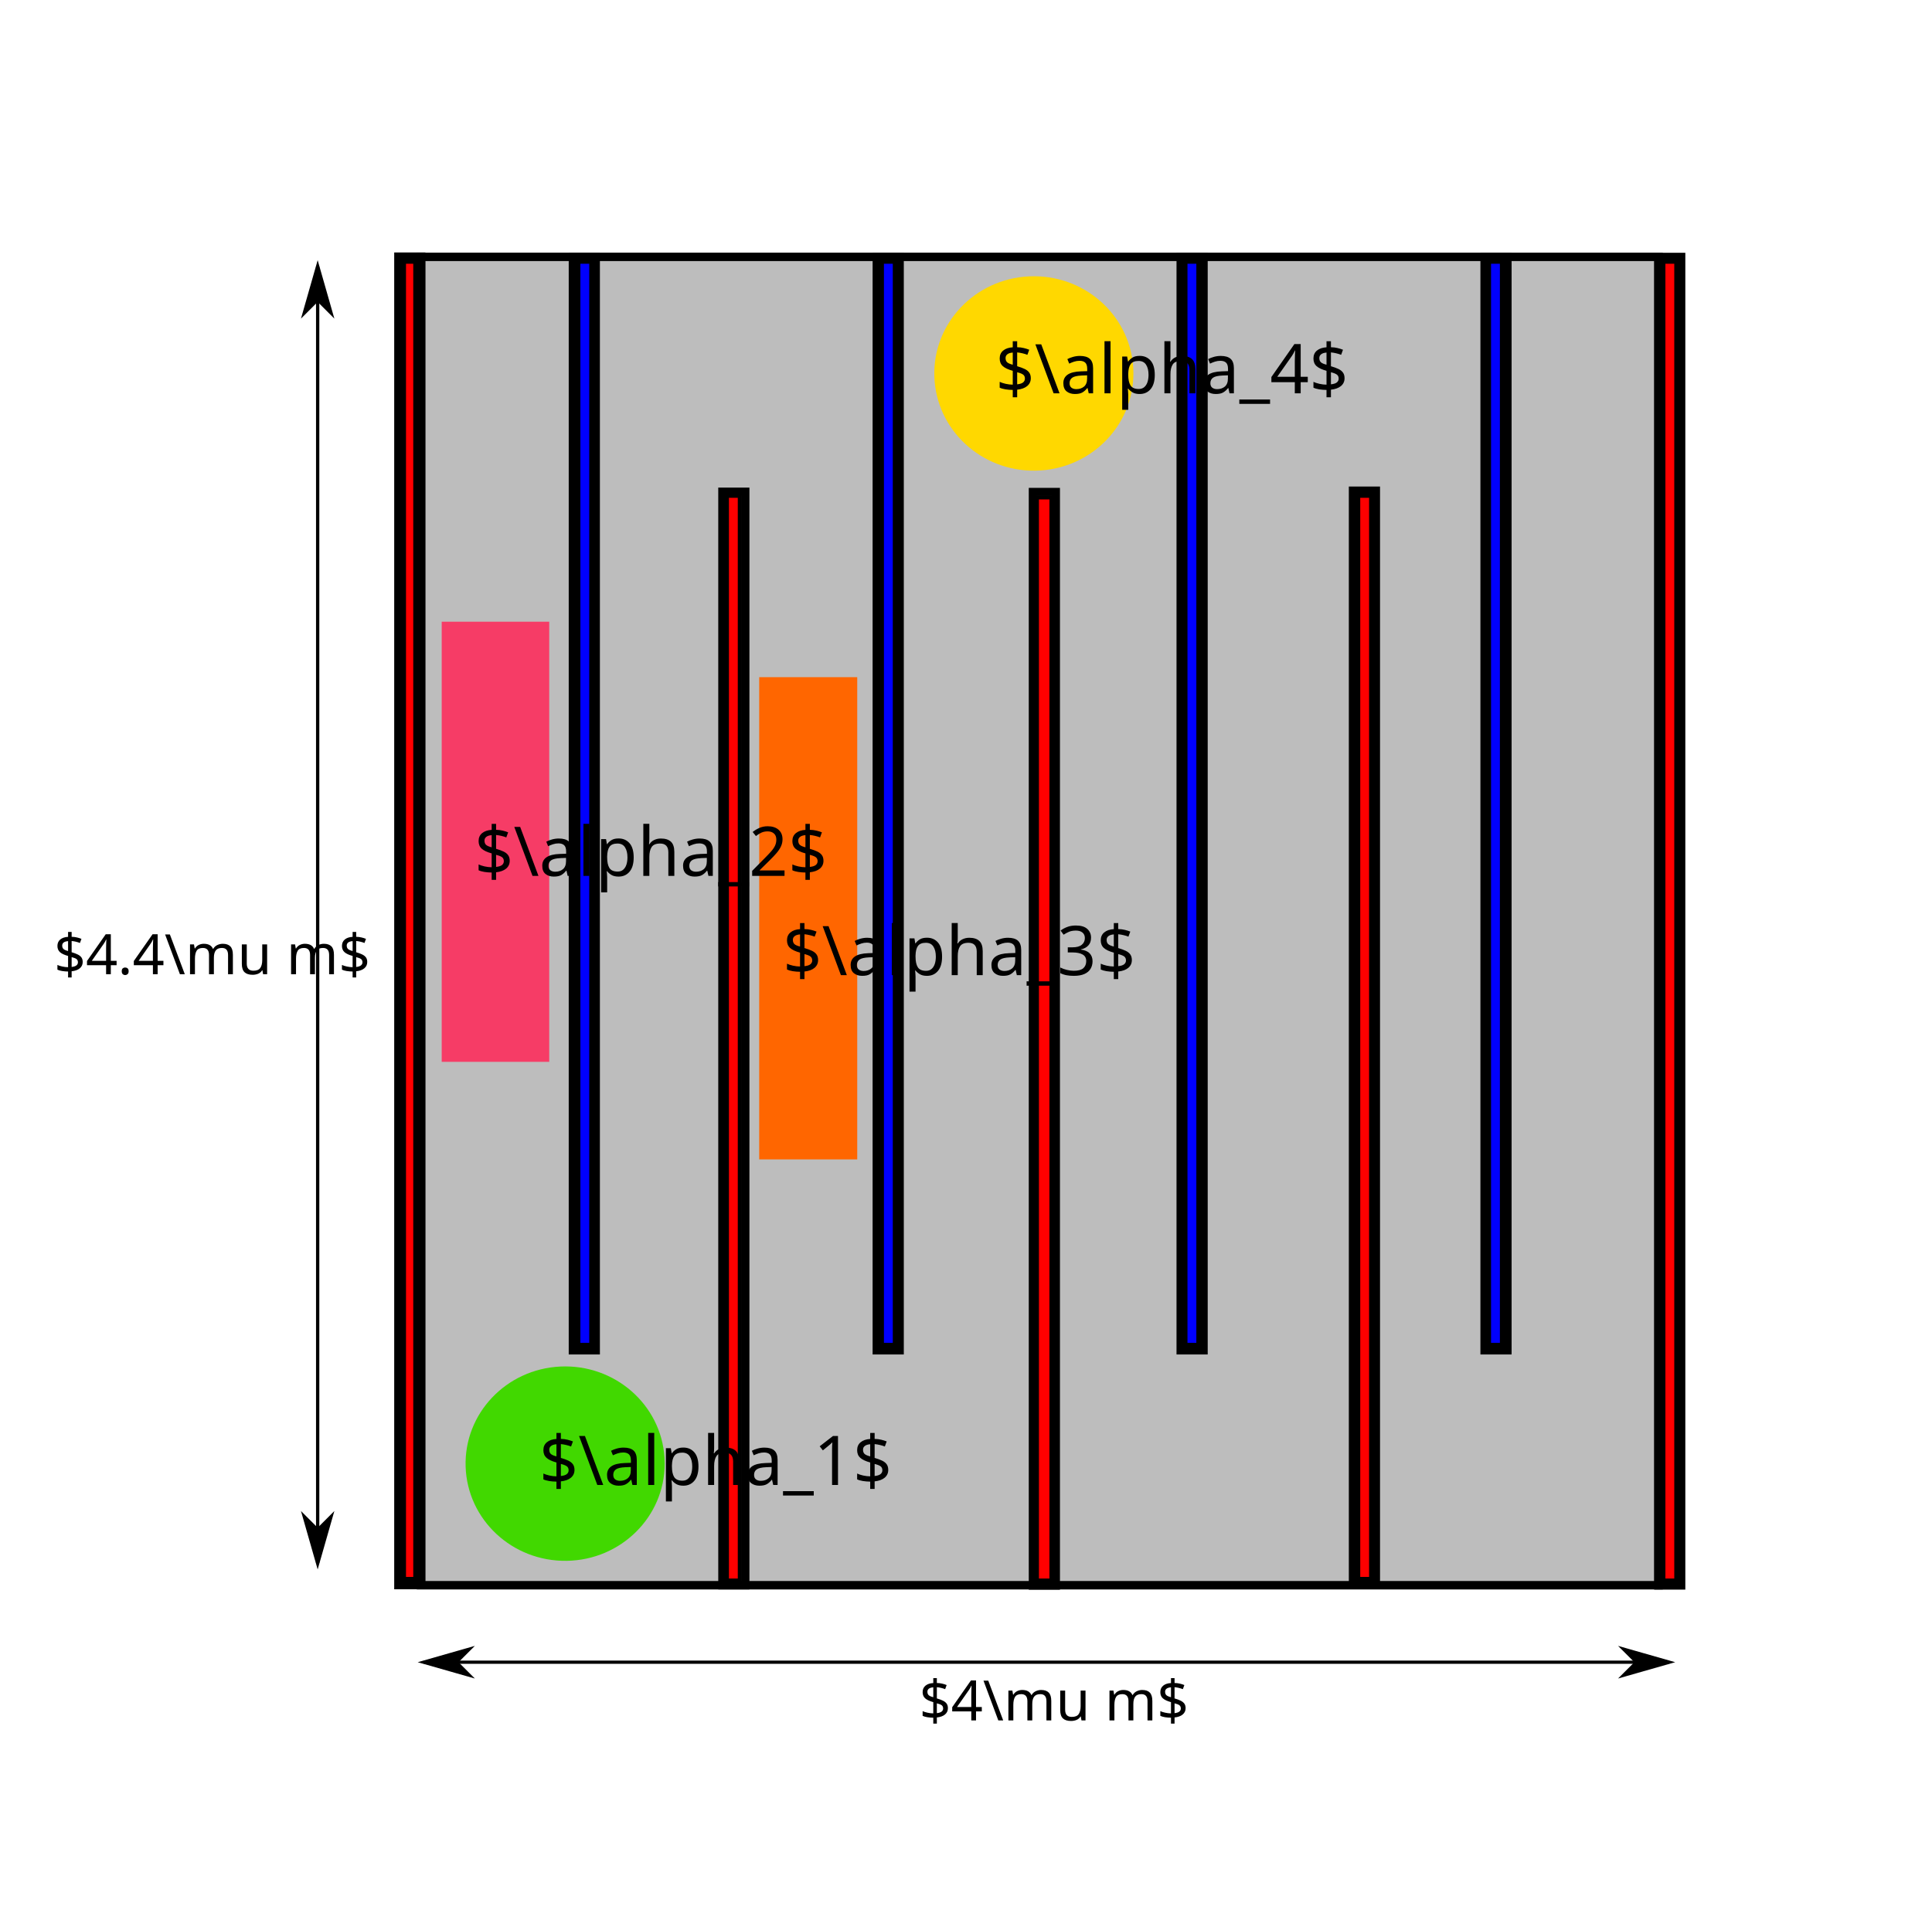
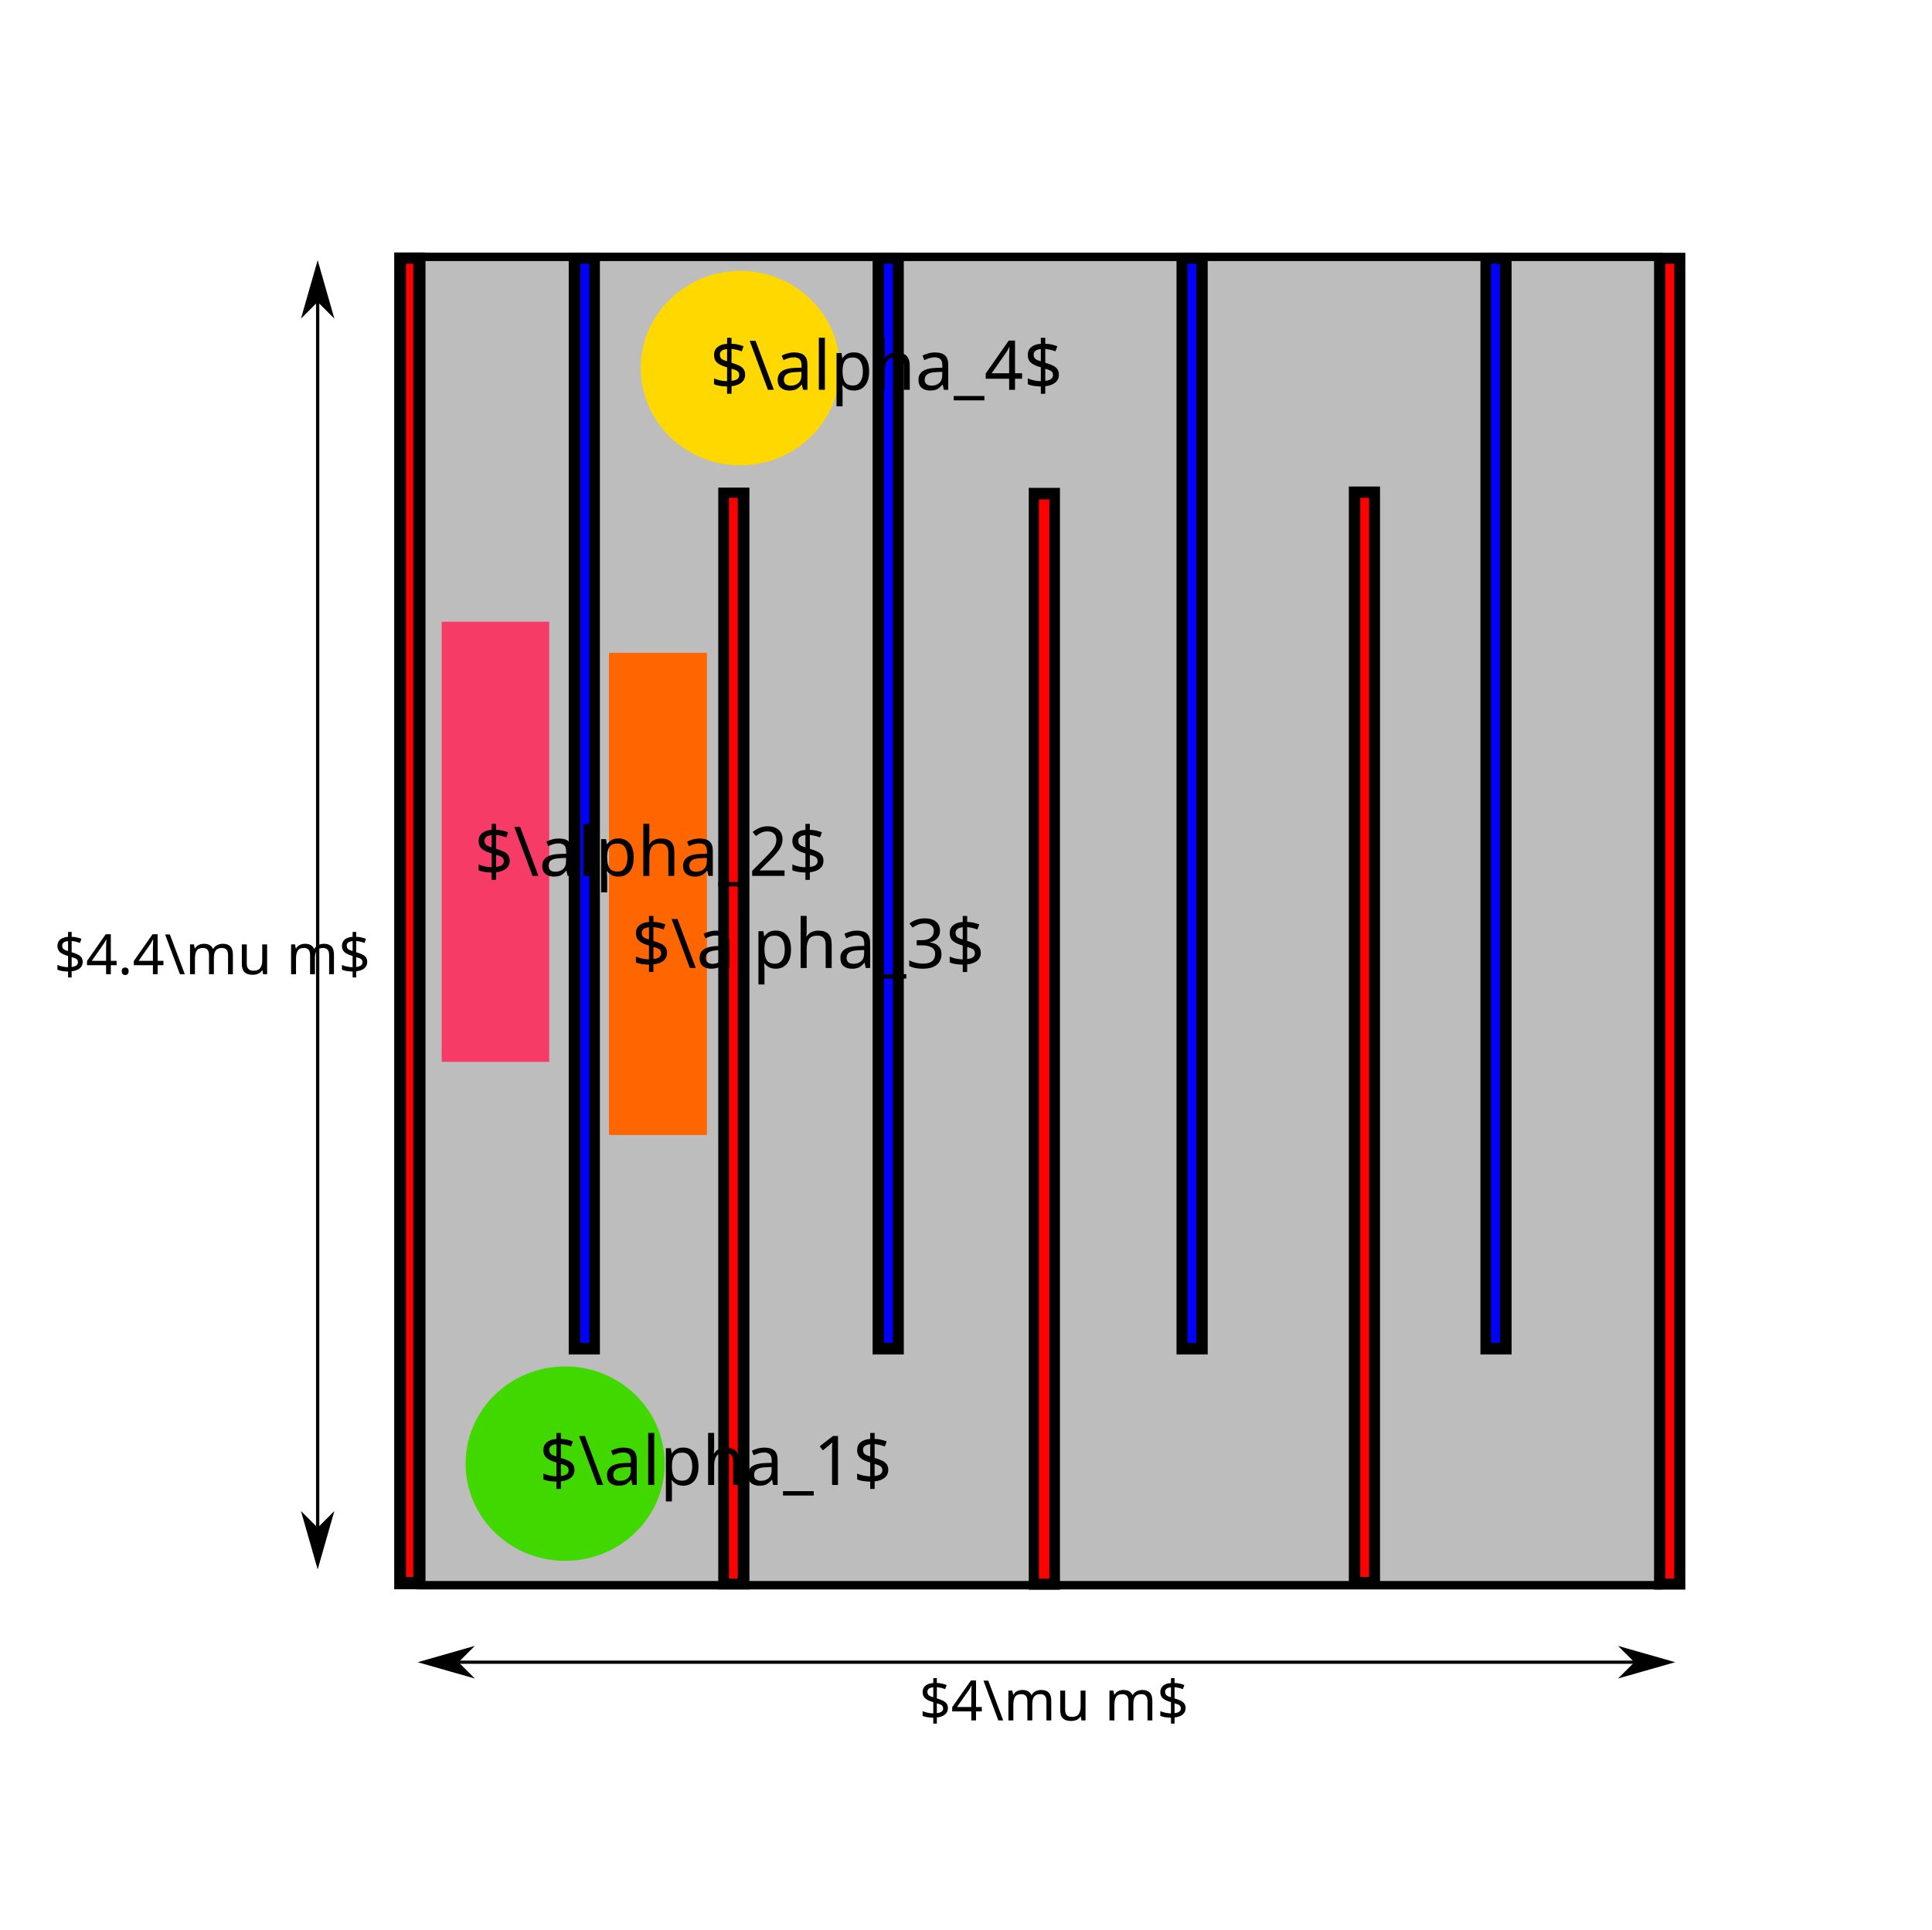
<svg xmlns="http://www.w3.org/2000/svg" version="1.1" id="svg83396" xml:space="preserve" width="600.701" height="600" viewBox="0 0 600.701 600">
  <defs id="defs83400">
    <marker style="overflow:visible;" id="Arrow1Mend" refX="0.0" refY="0.0" orient="auto">
      <path transform="scale(0.4) rotate(180) translate(10,0)" style="fill-rule:evenodd;fill:context-stroke;stroke:context-stroke;stroke-width:1.0pt;" d="M 0.0,0.0 L 5.0,-5.0 L -12.5,0.0 L 5.0,5.0 L 0.0,0.0 z " id="path2624" />
    </marker>
    <rect x="105.726" y="23.801" width="123.785" height="25.847" id="rect112808" />
    <rect x="88.087" y="475.117" width="100.393" height="46.701" id="rect100934" />
    <rect x="105.726" y="23.801" width="123.785" height="25.847" id="rect112808-2" />
    <rect x="105.726" y="23.801" width="143.616" height="40.097" id="rect112808-28" />
    <rect x="105.726" y="23.801" width="123.785" height="25.847" id="rect112808-6" />
  </defs>
  <g id="g83402" transform="matrix(1.333333,0,0,1.333333,-51.42313,30.17319)">
    <g id="g83404">
      <path d="m 136.739,37.279 h 288.586 v 309.84 h -288.586 z" style="fill:#666666;fill-opacity:0.427;fill-rule:evenodd;stroke:none" id="path83406" />
      <g id="g83408" transform="matrix(1,0,0,-1,-5.976158,-147.959)">
        <path d="m 142.715,-185.238 h 288.586 v -309.84 H 142.715 Z" style="fill:none;stroke:#000000;stroke-width:1.969;stroke-linecap:butt;stroke-linejoin:miter;stroke-miterlimit:4;stroke-dasharray:none;stroke-opacity:1" id="path83410" />
      </g>
      <g id="g83412" transform="translate(-5.976158,-147.959)">
        <path d="m 178.109,185.195 h 5.383 v 255.117 h -5.383 z" style="fill:none;stroke:#000000;stroke-width:1.885;stroke-linecap:butt;stroke-linejoin:miter;stroke-miterlimit:4;stroke-dasharray:none;stroke-opacity:1" id="path83414" />
      </g>
      <g id="g83416" transform="translate(-5.976158,-147.959)">
        <path d="m 248.973,185.195 h 5.387 v 255.117 h -5.387 z" style="fill:none;stroke:#000000;stroke-width:1.885;stroke-linecap:butt;stroke-linejoin:miter;stroke-miterlimit:4;stroke-dasharray:none;stroke-opacity:1" id="path83418" />
      </g>
      <g id="g83420" transform="translate(-5.976158,-147.959)">
        <path d="m 212.977,240 h 5.383 v 255.117 h -5.383 z" style="fill:none;stroke:#000000;stroke-width:1.885;stroke-linecap:butt;stroke-linejoin:miter;stroke-miterlimit:4;stroke-dasharray:none;stroke-opacity:1" id="path83422" />
      </g>
      <g id="g83424" transform="translate(-5.976158,-147.959)">
        <path d="m 285.387,240.066 h 5.387 v 255.117 h -5.387 z" style="fill:none;stroke:#000000;stroke-width:1.885;stroke-linecap:butt;stroke-linejoin:miter;stroke-miterlimit:4;stroke-dasharray:none;stroke-opacity:1" id="path83426" />
      </g>
      <g id="g83428" transform="translate(-5.976158,-147.959)">
        <path d="m 360.023,239.754 h 5.387 v 255.117 h -5.387 z" style="fill:none;stroke:#000000;stroke-width:1.885;stroke-linecap:butt;stroke-linejoin:miter;stroke-miterlimit:4;stroke-dasharray:none;stroke-opacity:1" id="path83430" />
      </g>
      <g id="g83432" transform="translate(-5.976158,-147.959)">
        <path d="m 319.84,185.195 h 5.387 v 255.117 h -5.387 z" style="fill:none;stroke:#000000;stroke-width:1.885;stroke-linecap:butt;stroke-linejoin:miter;stroke-miterlimit:4;stroke-dasharray:none;stroke-opacity:1" id="path83434" />
      </g>
      <g id="g83436" transform="translate(-5.976158,-147.959)">
        <path d="m 390.707,185.195 h 5.387 v 255.117 h -5.387 z" style="fill:none;stroke:#000000;stroke-width:1.885;stroke-linecap:butt;stroke-linejoin:miter;stroke-miterlimit:4;stroke-dasharray:none;stroke-opacity:1" id="path83438" />
      </g>
      <g id="g83440" transform="translate(-5.976158,-147.959)">
        <path d="m 137.492,185.238 h 5.227 V 495 h -5.227 z" style="fill:none;stroke:#000000;stroke-width:2.046;stroke-linecap:butt;stroke-linejoin:miter;stroke-miterlimit:4;stroke-dasharray:none;stroke-opacity:1" id="path83442" />
      </g>
      <g id="g83444" transform="translate(-5.976158,-147.959)">
        <path d="m 431.301,185.312 h 5.223 v 309.766 h -5.223 z" style="fill:none;stroke:#000000;stroke-width:2.046;stroke-linecap:butt;stroke-linejoin:miter;stroke-miterlimit:4;stroke-dasharray:none;stroke-opacity:1" id="path83446" />
      </g>
      <g id="g83448" transform="translate(-5.976158,-147.959)">
        <path d="M 138.746,339.992 V 186.375 h 2.637 v 307.238 h -2.637 z" style="fill:#ff0000;fill-opacity:1;fill-rule:nonzero;stroke:#000000;stroke-width:0.946;stroke-linecap:butt;stroke-linejoin:miter;stroke-miterlimit:4;stroke-dasharray:none;stroke-opacity:1" id="path83450" />
      </g>
      <g id="g83452" transform="translate(-5.976158,-147.959)">
        <path d="M 432.43,340.184 V 186.375 h 3.011 v 307.613 h -3.011 z" style="fill:#ff0000;fill-opacity:1;fill-rule:nonzero;stroke:#000000;stroke-width:0.946;stroke-linecap:butt;stroke-linejoin:miter;stroke-miterlimit:4;stroke-dasharray:none;stroke-opacity:1" id="path83454" />
      </g>
      <g id="g83456" transform="translate(-5.976158,-147.959)">
        <path d="M 214.051,367.48 V 240.969 h 3.011 v 253.019 h -3.011 z" style="fill:#ff0000;fill-opacity:1;fill-rule:nonzero;stroke:#000000;stroke-width:0.946;stroke-linecap:butt;stroke-linejoin:miter;stroke-miterlimit:4;stroke-dasharray:none;stroke-opacity:1" id="path83458" />
      </g>
      <g id="g83460" transform="translate(-5.976158,-147.959)">
        <path d="m 286.34,367.668 v -126.32 h 3.39 v 252.64 h -3.39 z" style="fill:#ff0000;fill-opacity:1;fill-rule:nonzero;stroke:#000000;stroke-width:0.946;stroke-linecap:butt;stroke-linejoin:miter;stroke-miterlimit:4;stroke-dasharray:none;stroke-opacity:1" id="path83462" />
      </g>
      <g id="g83464" transform="translate(-5.976158,-147.959)">
        <path d="M 361.266,367.293 V 240.969 h 3.011 v 252.644 h -3.011 z" style="fill:#ff0000;fill-opacity:1;fill-rule:nonzero;stroke:#000000;stroke-width:0.946;stroke-linecap:butt;stroke-linejoin:miter;stroke-miterlimit:4;stroke-dasharray:none;stroke-opacity:1" id="path83466" />
      </g>
      <g id="g83468" transform="translate(-5.976158,-147.959)">
        <path d="m 391.766,312.695 v -126.32 h 3.011 V 439.02 h -3.011 z" style="fill:#0000ff;fill-opacity:1;fill-rule:nonzero;stroke:#000000;stroke-width:0.946;stroke-linecap:butt;stroke-linejoin:miter;stroke-miterlimit:4;stroke-dasharray:none;stroke-opacity:1" id="path83470" />
      </g>
      <g id="g83472" transform="translate(-5.976158,-147.959)">
        <path d="m 320.98,312.695 v -126.32 h 3.012 V 439.02 h -3.012 z" style="fill:#0000ff;fill-opacity:1;fill-rule:nonzero;stroke:#000000;stroke-width:0.946;stroke-linecap:butt;stroke-linejoin:miter;stroke-miterlimit:4;stroke-dasharray:none;stroke-opacity:1" id="path83474" />
      </g>
      <g id="g83476" transform="translate(-5.976158,-147.959)">
        <path d="m 250.195,312.695 v -126.32 h 3.012 V 439.02 h -3.012 z" style="fill:#0000ff;fill-opacity:1;fill-rule:nonzero;stroke:#000000;stroke-width:0.946;stroke-linecap:butt;stroke-linejoin:miter;stroke-miterlimit:4;stroke-dasharray:none;stroke-opacity:1" id="path83478" />
      </g>
      <g id="g83480" transform="translate(-5.976158,-147.959)">
        <path d="m 179.41,312.695 v -126.32 h 3.012 V 439.02 h -3.012 z" style="fill:#0000ff;fill-opacity:1;fill-rule:nonzero;stroke:#000000;stroke-width:0.946;stroke-linecap:butt;stroke-linejoin:miter;stroke-miterlimit:4;stroke-dasharray:none;stroke-opacity:1" id="path83482" />
      </g>
      <g id="g83484" transform="translate(-5.976158,-147.959)">
        <path d="M 143.402,513.031 H 433.73" style="fill:none;stroke:#000000;stroke-width:0.75;stroke-linecap:butt;stroke-linejoin:miter;stroke-miterlimit:4;stroke-dasharray:none;stroke-opacity:1" id="path83486" />
      </g>
      <g id="g83488" transform="translate(-5.976158,-147.959)">
        <path d="m 150.902,513.031 3,-3 -10.5,3 10.5,3 z" style="fill:#000000;fill-opacity:1;fill-rule:evenodd;stroke:#000000;stroke-width:0.8;stroke-linecap:butt;stroke-linejoin:miter;stroke-miterlimit:4;stroke-dasharray:none;stroke-opacity:1" id="path83490" />
      </g>
      <g id="g83492" transform="rotate(180,-2.988079,-73.97951)">
        <path d="m -426.23,-513.031 3,-3 -10.5,3 10.5,3 z" style="fill:#000000;fill-opacity:1;fill-rule:evenodd;stroke:#000000;stroke-width:0.8;stroke-linecap:butt;stroke-linejoin:miter;stroke-miterlimit:4;stroke-dasharray:none;stroke-opacity:1" id="path83494" />
      </g>
      <g id="g83496" transform="translate(-5.976158,-147.959)">
        <path d="M 118.621,187.508 V 489.902" style="fill:none;stroke:#000000;stroke-width:0.767;stroke-linecap:butt;stroke-linejoin:miter;stroke-miterlimit:4;stroke-dasharray:none;stroke-opacity:1" id="path83498" />
      </g>
      <g id="g83500" transform="rotate(90,70.99143,-76.96758)">
        <path d="m 195.176,-118.621 3.066,-3.067 -10.734,3.067 10.734,3.066 z" style="fill:#000000;fill-opacity:1;fill-rule:evenodd;stroke:#000000;stroke-width:0.818;stroke-linecap:butt;stroke-linejoin:miter;stroke-miterlimit:4;stroke-dasharray:none;stroke-opacity:1" id="path83502" />
      </g>
      <g id="g83504" transform="rotate(-90,-76.96758,-70.99143)">
        <path d="m -482.238,118.621 3.066,-3.066 -10.73,3.066 10.73,3.067 z" style="fill:#000000;fill-opacity:1;fill-rule:evenodd;stroke:#000000;stroke-width:0.818;stroke-linecap:butt;stroke-linejoin:miter;stroke-miterlimit:4;stroke-dasharray:none;stroke-opacity:1" id="path83506" />
      </g>
    </g>
  </g>
  <text xml:space="preserve" id="text112806" style="font-style:normal;font-weight:normal;font-size:17.333px;line-height:1.25;font-family:sans-serif;white-space:pre;shape-inside:url(#rect112808);fill:#000000;fill-opacity:1;stroke:none" transform="translate(-88.95081,263.8412)">
-     <tspan x="105.727" y="39.137" id="tspan253188">$4.4\mu m$</tspan>
+     <tspan x="105.727" y="39.137" id="tspan100169">$4.4\mu m$</tspan>
  </text>
  <text xml:space="preserve" id="text112806-0" style="font-style:normal;font-weight:normal;font-size:17.333px;line-height:1.25;font-family:sans-serif;white-space:pre;shape-inside:url(#rect112808-2);fill:#000000;fill-opacity:1;stroke:none" transform="translate(180.0612,495.901)">
-     <tspan x="105.727" y="39.137" id="tspan253190">$4\mu m$</tspan>
+     <tspan x="105.727" y="39.137" id="tspan100171">$4\mu m$</tspan>
  </text>
  <text xml:space="preserve" style="font-style:normal;font-weight:normal;font-size:40px;line-height:1.25;font-family:sans-serif;fill:#000000;fill-opacity:1;stroke:none" x="275.963" y="103.764" id="text162509">
    <tspan id="tspan162507" x="275.963" y="103.764" />
  </text>
-   <path style="fill:#ffd800;fill-opacity:1;stroke-width:1.724" id="path197701" d="m 352.401,116.147 a 30.954,30.231 0 0 1 -30.466,30.227 30.954,30.231 0 0 1 -31.426,-29.274 30.954,30.231 0 0 1 29.476,-31.149 30.954,30.231 0 0 1 32.355,28.293" />
+   <path style="fill:#ffd800;fill-opacity:1;stroke-width:1.724" id="path197701" d="m 261.137,114.482 a 30.954,30.231 0 0 1 -30.466,30.227 30.954,30.231 0 0 1 -31.426,-29.274 30.954,30.231 0 0 1 29.476,-31.149 30.954,30.231 0 0 1 32.355,28.293" />
  <path style="fill:#41d800;fill-opacity:1;stroke-width:1.724" id="path197701-7" d="m 206.667,455.182 a 30.954,30.231 0 0 1 -30.466,30.227 30.954,30.231 0 0 1 -31.426,-29.274 30.954,30.231 0 0 1 29.476,-31.149 30.954,30.231 0 0 1 32.355,28.293" />
  <rect style="fill:#ff2a5a;fill-opacity:0.868;stroke-width:1.618" id="rect199794" width="33.437" height="136.877" x="137.333" y="193.348" />
-   <rect style="fill:#ff6600;fill-opacity:1;stroke-width:1.617" id="rect199794-3" width="30.478" height="149.971" x="236.052" y="210.597" />
+   <rect style="fill:#ff6600;fill-opacity:1;stroke-width:1.617" id="rect199794-3" width="30.478" height="149.971" x="189.328" y="203.019" />
  <text xml:space="preserve" style="font-style:normal;font-weight:normal;font-size:21.333px;line-height:1.25;font-family:sans-serif;fill:#000000;fill-opacity:1;stroke:none" x="167.623" y="461.826" id="text217894">
    <tspan id="tspan217892" x="167.623" y="461.826">$\alpha_1$</tspan>
  </text>
  <text xml:space="preserve" style="font-style:normal;font-weight:normal;font-size:21.333px;line-height:1.25;font-family:sans-serif;fill:#000000;fill-opacity:1;stroke:none" x="147.482" y="272.398" id="text217894-2">
    <tspan id="tspan217892-9" x="147.482" y="272.398">$\alpha_2$</tspan>
  </text>
-   <text xml:space="preserve" style="font-style:normal;font-weight:normal;font-size:21.333px;line-height:1.25;font-family:sans-serif;fill:#000000;fill-opacity:1;stroke:none" x="243.365" y="303.264" id="text217894-2-3">
-     <tspan id="tspan217892-9-1" x="243.365" y="303.264">$\alpha_3$</tspan>
+   <text xml:space="preserve" style="font-style:normal;font-weight:normal;font-size:21.333px;line-height:1.25;font-family:sans-serif;fill:#000000;fill-opacity:1;stroke:none" x="196.395" y="301.045" id="text217894-2-3">
+     <tspan id="tspan217892-9-1" x="196.395" y="301.045">$\alpha_3$</tspan>
  </text>
-   <text xml:space="preserve" style="font-style:normal;font-weight:normal;font-size:21.333px;line-height:1.25;font-family:sans-serif;fill:#000000;fill-opacity:1;stroke:none" x="309.497" y="122.315" id="text217894-2-9">
-     <tspan id="tspan217892-9-4" x="309.497" y="122.315">$\alpha_4$</tspan>
+   <text xml:space="preserve" style="font-style:normal;font-weight:normal;font-size:21.333px;line-height:1.25;font-family:sans-serif;fill:#000000;fill-opacity:1;stroke:none" x="220.675" y="121.235" id="text217894-2-9">
+     <tspan id="tspan217892-9-4" x="220.675" y="121.235">$\alpha_4$</tspan>
  </text>
</svg>
